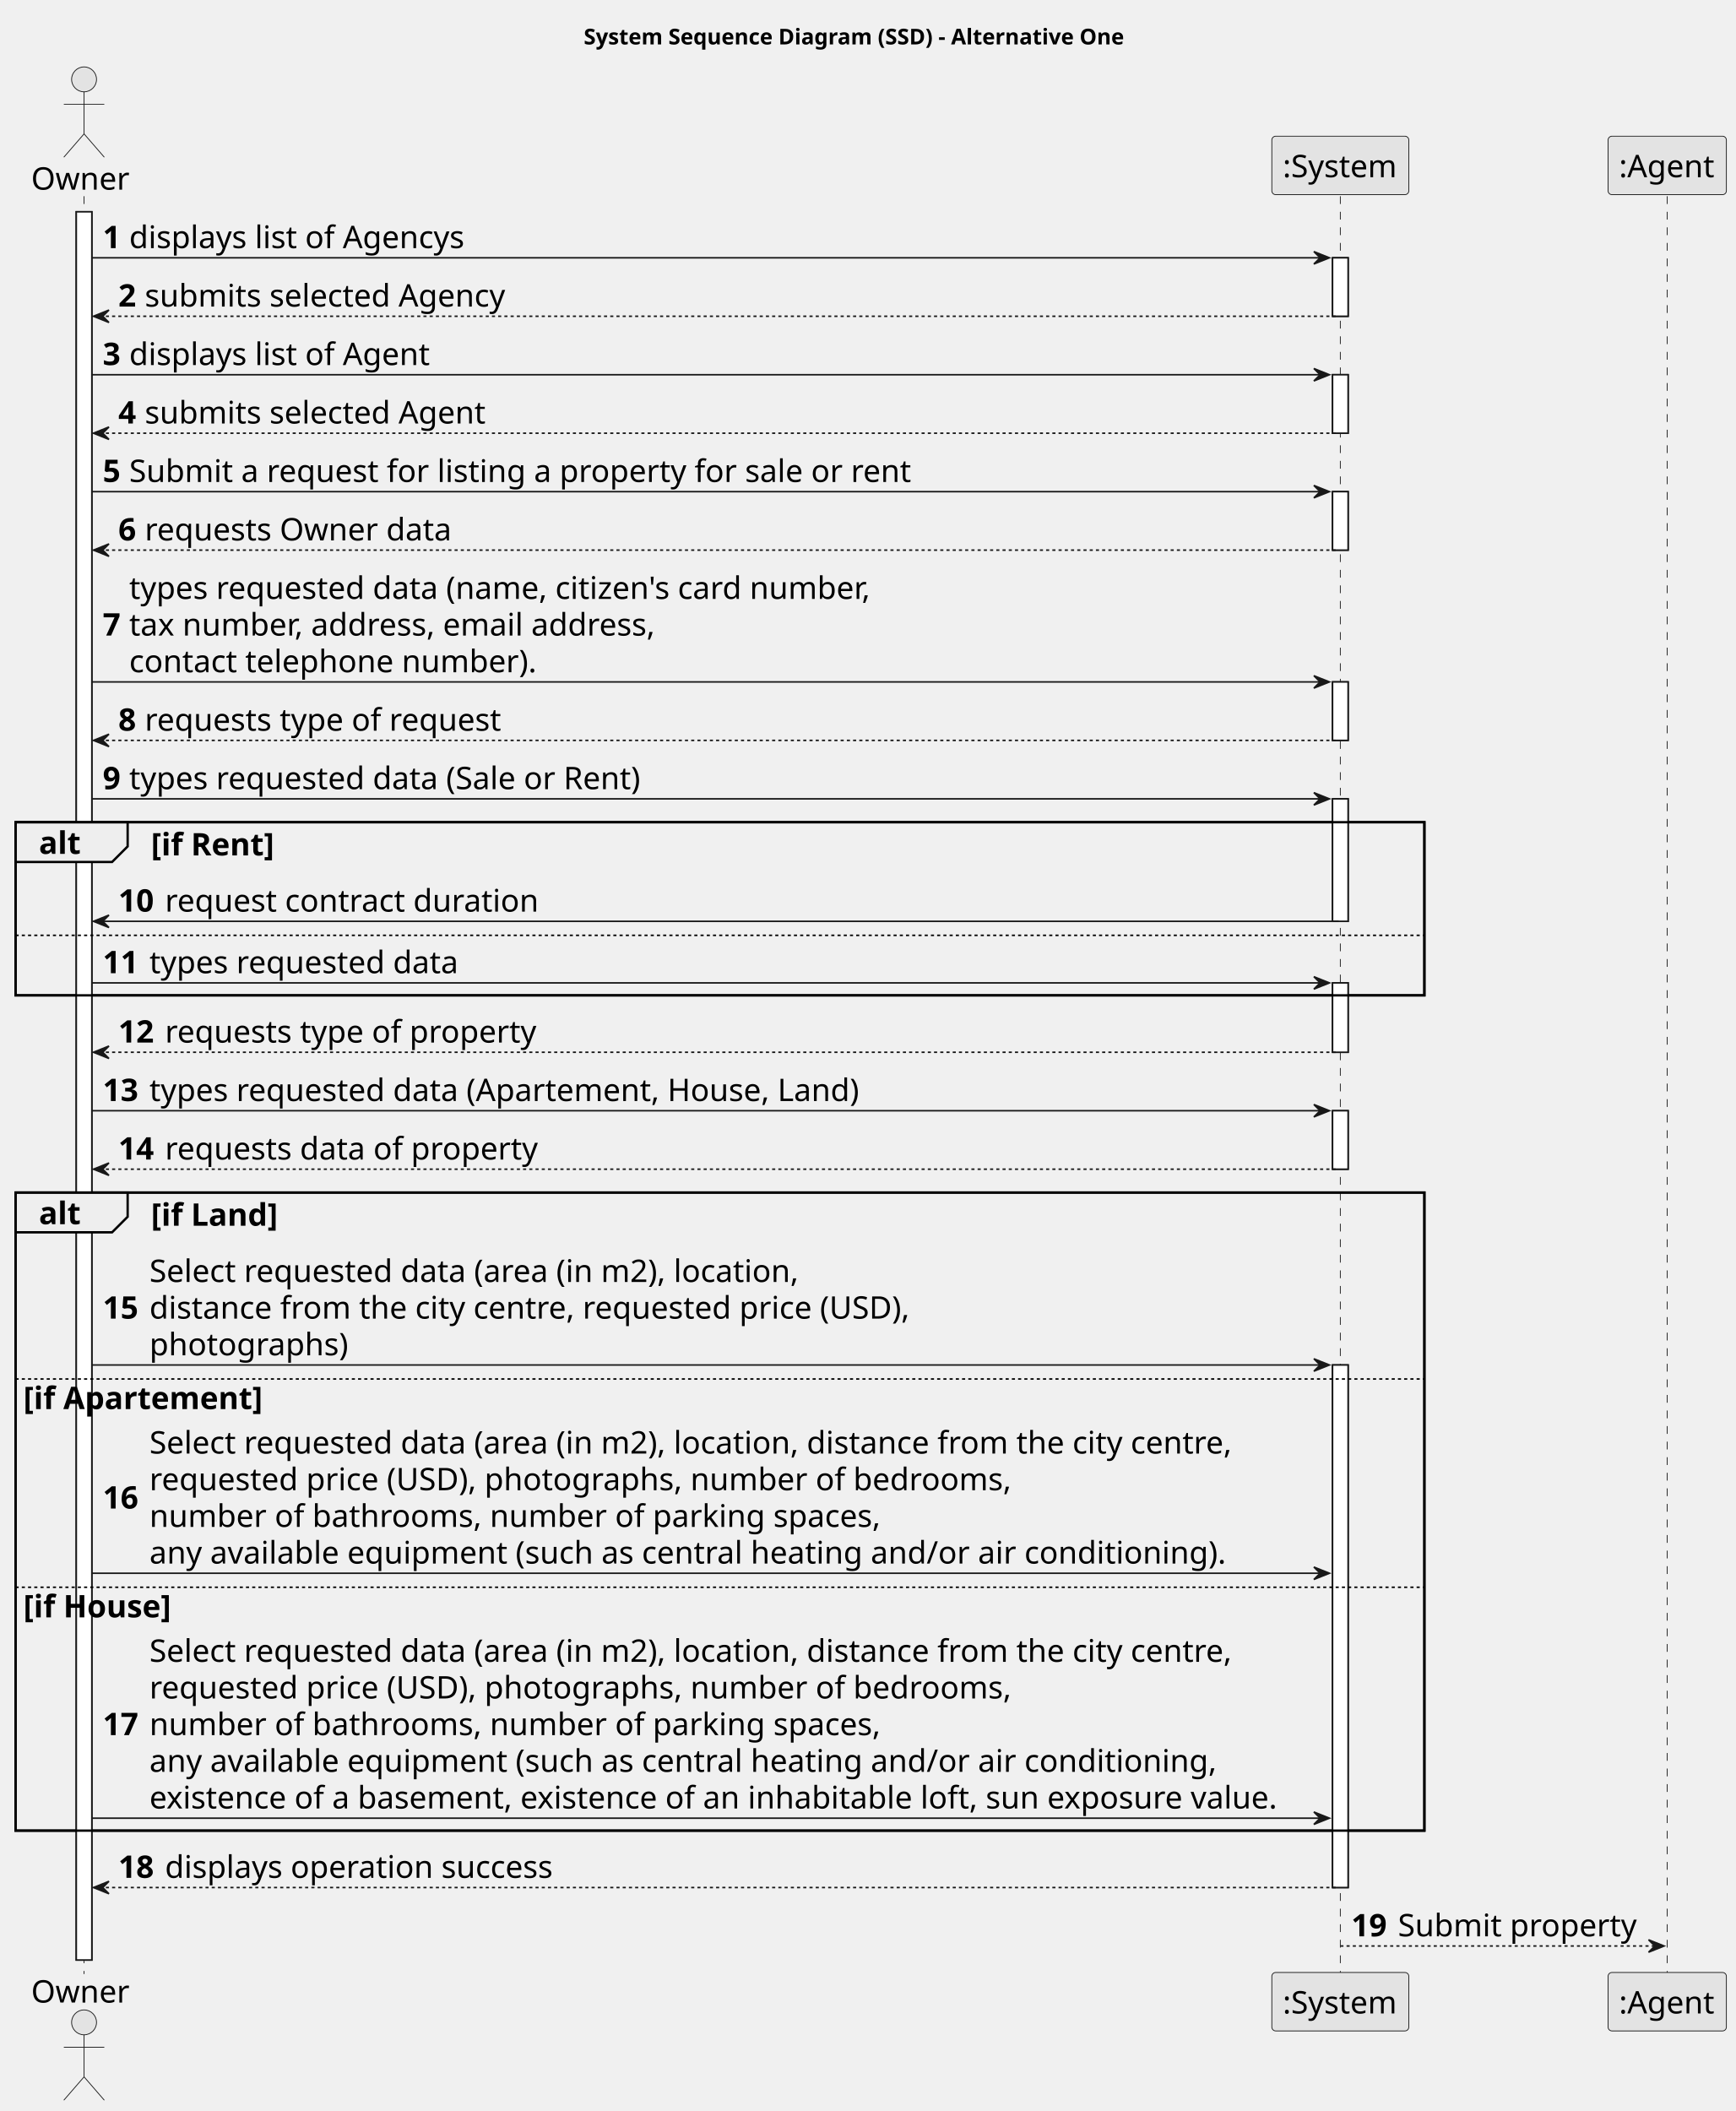
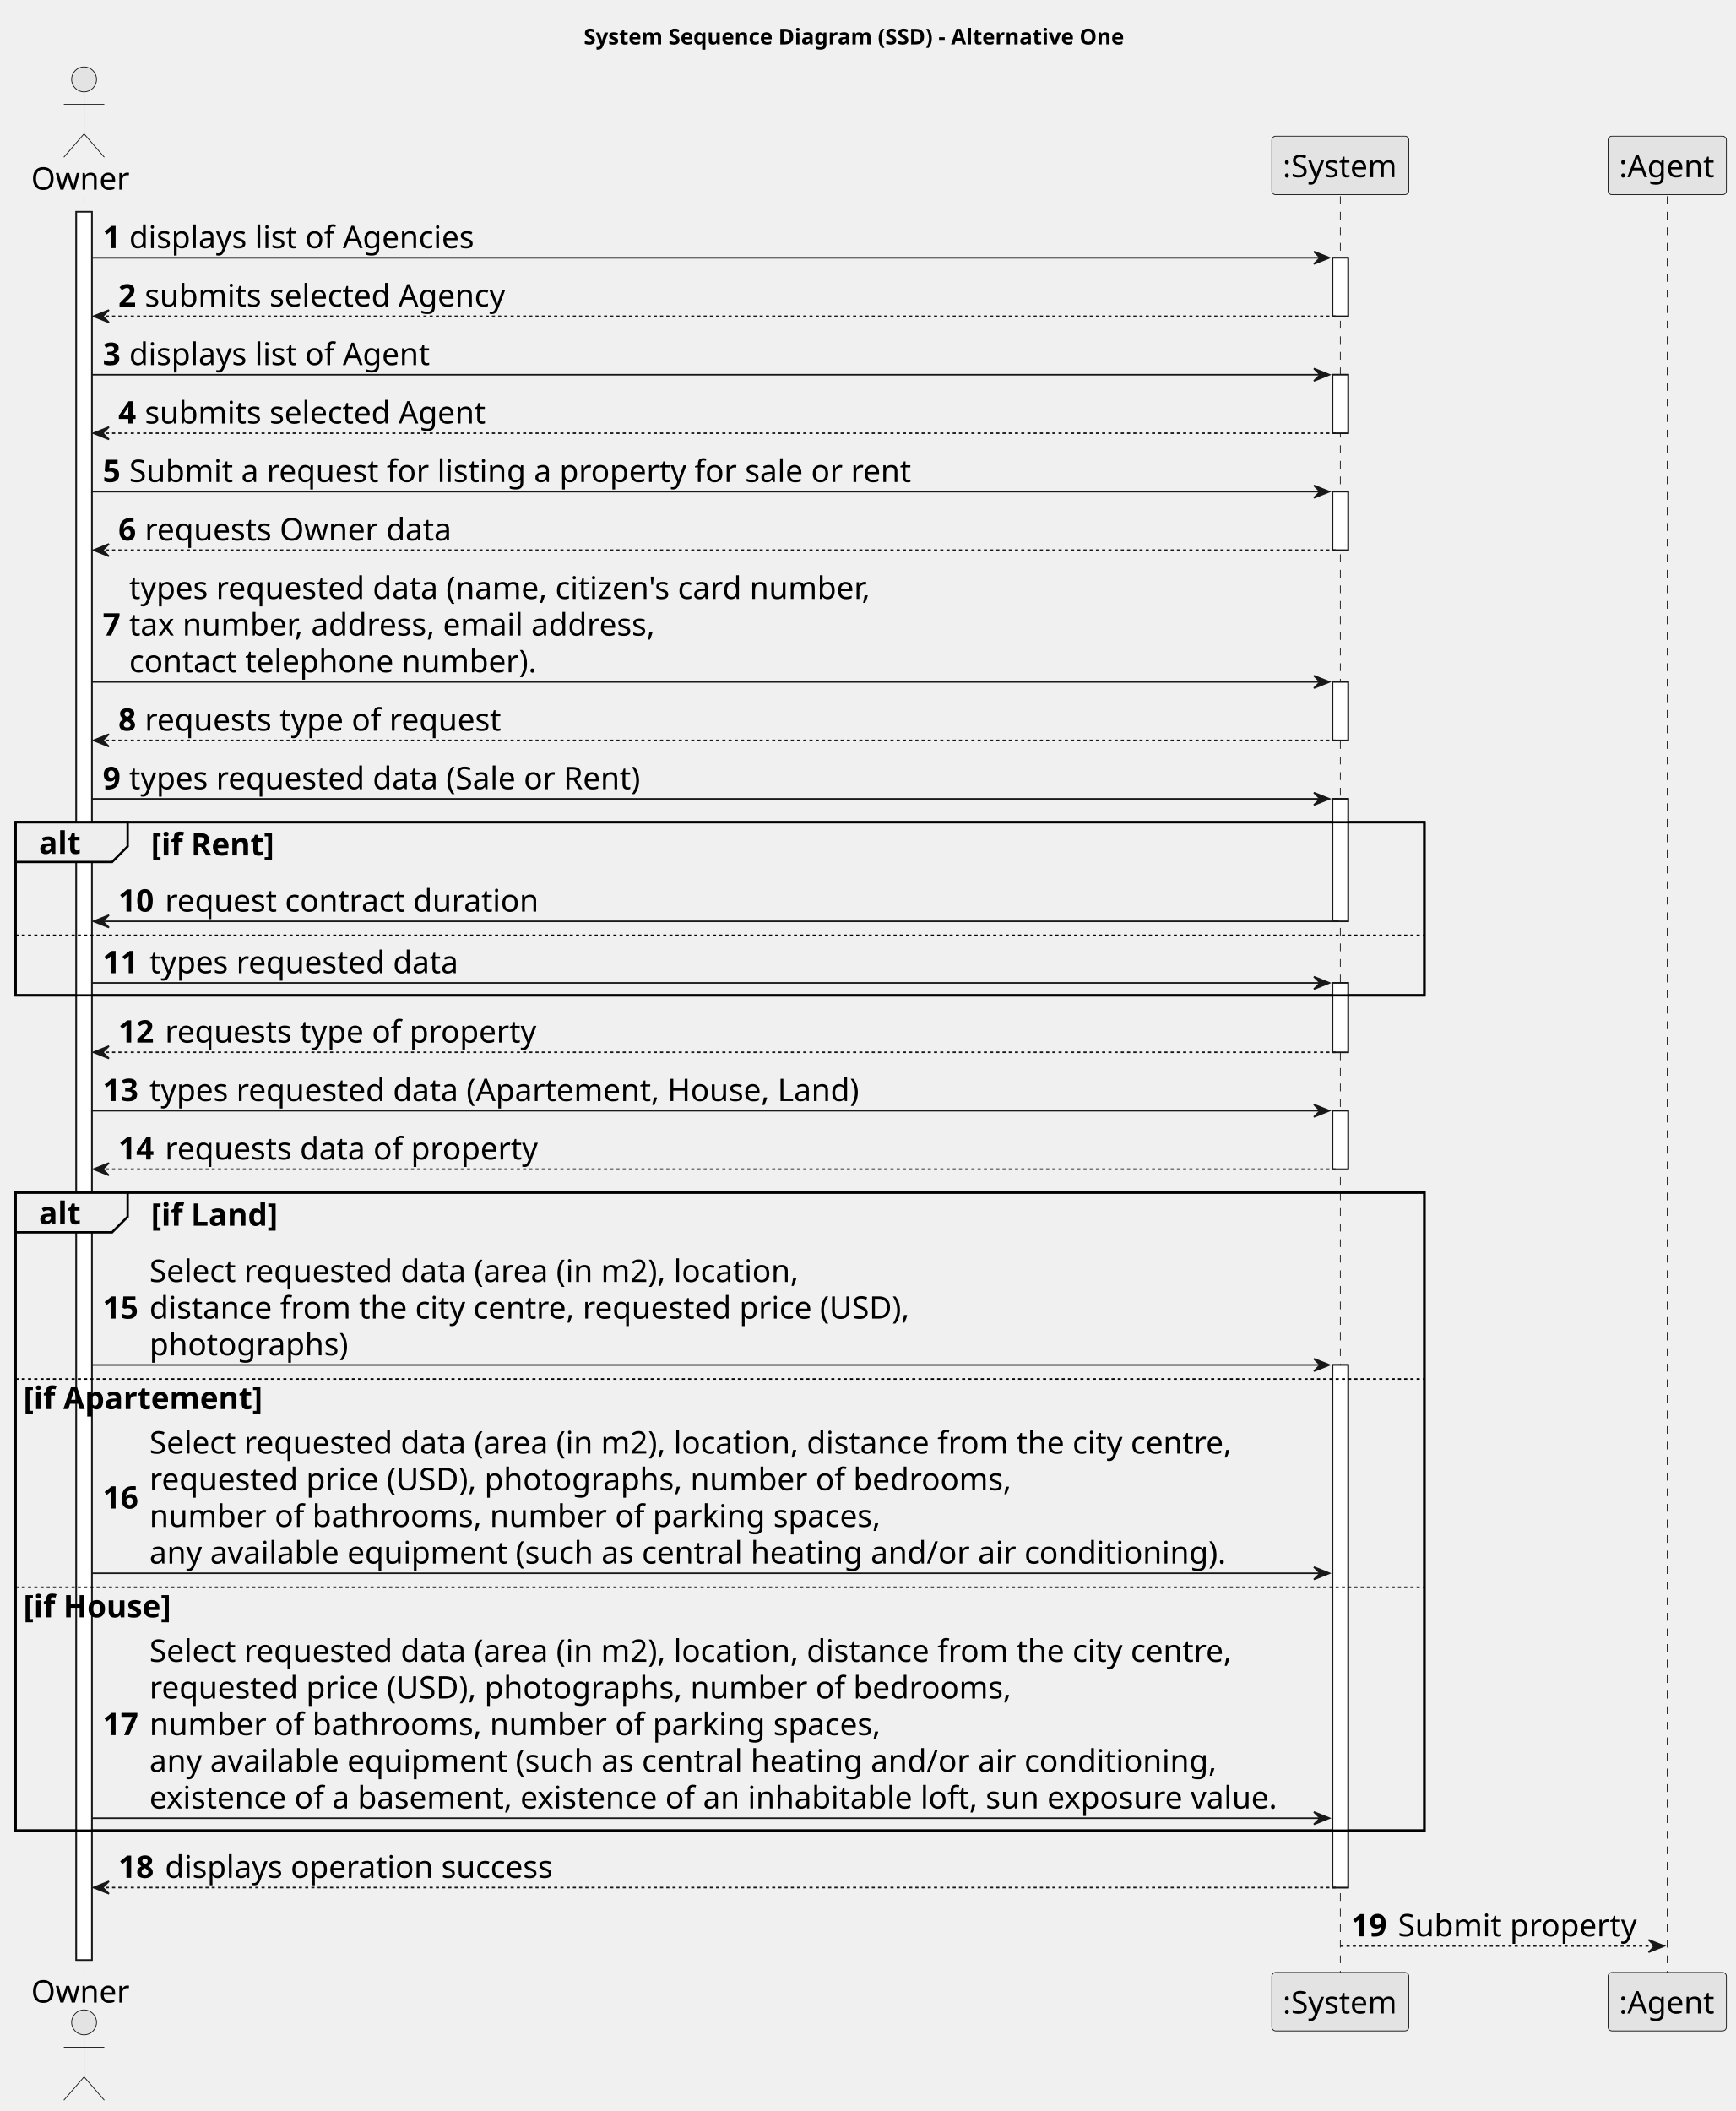
<svg xmlns="http://www.w3.org/2000/svg" contentStyleType="text/css" height="1356px" preserveAspectRatio="none" style="width:1115px;height:1356px;background:#FFFFFF;" version="1.1" viewBox="0 0 1115 1356" width="1115px" zoomAndPan="magnify">
  <defs />
  <g>
    <text fill="#000000" font-family="sans-serif" font-size="14" font-weight="bold" lengthAdjust="spacing" textLength="363" x="375" y="28.535">System Sequence Diagram (SSD) - Alternative One</text>
    <rect fill="#FFFFFF" height="1122.969" style="stroke:#181818;stroke-width:1.0;" width="10" x="49" y="136.043" />
    <rect fill="#FFFFFF" height="37.555" style="stroke:#181818;stroke-width:1.0;" width="10" x="856" y="165.598" />
    <rect fill="#FFFFFF" height="37.555" style="stroke:#181818;stroke-width:1.0;" width="10" x="856" y="240.707" />
    <rect fill="#FFFFFF" height="37.555" style="stroke:#181818;stroke-width:1.0;" width="10" x="856" y="315.816" />
    <rect fill="#FFFFFF" height="37.555" style="stroke:#181818;stroke-width:1.0;" width="10" x="856" y="438.035" />
    <rect fill="#FFFFFF" height="78.664" style="stroke:#181818;stroke-width:1.0;" width="10" x="856" y="513.144" />
    <rect fill="#FFFFFF" height="44.555" style="stroke:#181818;stroke-width:1.0;" width="10" x="856" y="631.363" />
    <rect fill="#FFFFFF" height="37.555" style="stroke:#181818;stroke-width:1.0;" width="10" x="856" y="713.473" />
    <rect fill="#FFFFFF" height="335.656" style="stroke:#181818;stroke-width:1.0;" width="10" x="856" y="876.801" />
    <rect fill="none" height="111.219" style="stroke:#000000;stroke-width:1.5;" width="905" x="10" y="528.144" />
    <rect fill="none" height="409.875" style="stroke:#000000;stroke-width:1.5;" width="905" x="10" y="766.027" />
    <line style="stroke:#181818;stroke-width:0.5;stroke-dasharray:5.0,5.0;" x1="54" x2="54" y1="126.043" y2="1268.012" />
    <line style="stroke:#181818;stroke-width:0.5;stroke-dasharray:5.0,5.0;" x1="861" x2="861" y1="126.043" y2="1268.012" />
    <line style="stroke:#181818;stroke-width:0.5;stroke-dasharray:5.0,5.0;" x1="1071" x2="1071" y1="126.043" y2="1268.012" />
    <text fill="#000000" font-family="sans-serif" font-size="20" lengthAdjust="spacing" textLength="62" x="20" y="121.824">Owner</text>
    <ellipse cx="54" cy="50.988" fill="#E3E3E3" rx="8" ry="8" style="stroke:#181818;stroke-width:0.5;" />
    <path d="M54,58.988 L54,85.988 M41,66.988 L67,66.988 M54,85.988 L41,100.988 M54,85.988 L67,100.988 " fill="none" style="stroke:#181818;stroke-width:0.5;" />
    <text fill="#000000" font-family="sans-serif" font-size="20" lengthAdjust="spacing" textLength="62" x="20" y="1286.348">Owner</text>
    <ellipse cx="54" cy="1299.066" fill="#E3E3E3" rx="8" ry="8" style="stroke:#181818;stroke-width:0.5;" />
    <path d="M54,1307.066 L54,1334.066 M41,1315.066 L67,1315.066 M54,1334.066 L41,1349.066 M54,1334.066 L67,1349.066 " fill="none" style="stroke:#181818;stroke-width:0.5;" />
    <rect fill="#E3E3E3" height="37.555" rx="2.5" ry="2.5" style="stroke:#181818;stroke-width:0.5;" width="88" x="817" y="87.488" />
    <text fill="#000000" font-family="sans-serif" font-size="20" lengthAdjust="spacing" textLength="74" x="824" y="113.824">:System</text>
    <rect fill="#E3E3E3" height="37.555" rx="2.5" ry="2.5" style="stroke:#181818;stroke-width:0.5;" width="88" x="817" y="1267.012" />
    <text fill="#000000" font-family="sans-serif" font-size="20" lengthAdjust="spacing" textLength="74" x="824" y="1293.348">:System</text>
    <rect fill="#E3E3E3" height="37.555" rx="2.5" ry="2.5" style="stroke:#181818;stroke-width:0.5;" width="76" x="1033" y="87.488" />
    <text fill="#000000" font-family="sans-serif" font-size="20" lengthAdjust="spacing" textLength="62" x="1040" y="113.824">:Agent</text>
    <rect fill="#E3E3E3" height="37.555" rx="2.5" ry="2.5" style="stroke:#181818;stroke-width:0.5;" width="76" x="1033" y="1267.012" />
    <text fill="#000000" font-family="sans-serif" font-size="20" lengthAdjust="spacing" textLength="62" x="1040" y="1293.348">:Agent</text>
    <rect fill="#FFFFFF" height="1122.969" style="stroke:#181818;stroke-width:1.0;" width="10" x="49" y="136.043" />
    <rect fill="#FFFFFF" height="37.555" style="stroke:#181818;stroke-width:1.0;" width="10" x="856" y="165.598" />
    <rect fill="#FFFFFF" height="37.555" style="stroke:#181818;stroke-width:1.0;" width="10" x="856" y="240.707" />
    <rect fill="#FFFFFF" height="37.555" style="stroke:#181818;stroke-width:1.0;" width="10" x="856" y="315.816" />
    <rect fill="#FFFFFF" height="37.555" style="stroke:#181818;stroke-width:1.0;" width="10" x="856" y="438.035" />
    <rect fill="#FFFFFF" height="78.664" style="stroke:#181818;stroke-width:1.0;" width="10" x="856" y="513.144" />
    <rect fill="#FFFFFF" height="44.555" style="stroke:#181818;stroke-width:1.0;" width="10" x="856" y="631.363" />
    <rect fill="#FFFFFF" height="37.555" style="stroke:#181818;stroke-width:1.0;" width="10" x="856" y="713.473" />
    <rect fill="#FFFFFF" height="335.656" style="stroke:#181818;stroke-width:1.0;" width="10" x="856" y="876.801" />
    <polygon fill="#181818" points="844,161.598,854,165.598,844,169.598,848,165.598" style="stroke:#181818;stroke-width:1.0;" />
    <line style="stroke:#181818;stroke-width:1.0;" x1="59" x2="850" y1="165.598" y2="165.598" />
    <text fill="#000000" font-family="sans-serif" font-size="20" font-weight="bold" lengthAdjust="spacing" textLength="13" x="66" y="159.379">1</text>
-     <text fill="#000000" font-family="sans-serif" font-size="20" lengthAdjust="spacing" textLength="224" x="83" y="159.379">displays list of Agencys</text>
+     <text fill="#000000" font-family="sans-serif" font-size="20" lengthAdjust="spacing" textLength="231" x="83" y="159.379">displays list of Agencies</text>
    <polygon fill="#181818" points="70,199.152,60,203.152,70,207.152,66,203.152" style="stroke:#181818;stroke-width:1.0;" />
    <line style="stroke:#181818;stroke-width:1.0;stroke-dasharray:2.0,2.0;" x1="64" x2="860" y1="203.152" y2="203.152" />
    <text fill="#000000" font-family="sans-serif" font-size="20" font-weight="bold" lengthAdjust="spacing" textLength="13" x="76" y="196.934">2</text>
    <text fill="#000000" font-family="sans-serif" font-size="20" lengthAdjust="spacing" textLength="237" x="93" y="196.934">submits selected Agency</text>
    <polygon fill="#181818" points="844,236.707,854,240.707,844,244.707,848,240.707" style="stroke:#181818;stroke-width:1.0;" />
    <line style="stroke:#181818;stroke-width:1.0;" x1="59" x2="850" y1="240.707" y2="240.707" />
    <text fill="#000000" font-family="sans-serif" font-size="20" font-weight="bold" lengthAdjust="spacing" textLength="13" x="66" y="234.488">3</text>
    <text fill="#000000" font-family="sans-serif" font-size="20" lengthAdjust="spacing" textLength="201" x="83" y="234.488">displays list of Agent</text>
    <polygon fill="#181818" points="70,274.262,60,278.262,70,282.262,66,278.262" style="stroke:#181818;stroke-width:1.0;" />
    <line style="stroke:#181818;stroke-width:1.0;stroke-dasharray:2.0,2.0;" x1="64" x2="860" y1="278.262" y2="278.262" />
    <text fill="#000000" font-family="sans-serif" font-size="20" font-weight="bold" lengthAdjust="spacing" textLength="13" x="76" y="272.043">4</text>
    <text fill="#000000" font-family="sans-serif" font-size="20" lengthAdjust="spacing" textLength="224" x="93" y="272.043">submits selected Agent</text>
    <polygon fill="#181818" points="844,311.816,854,315.816,844,319.816,848,315.816" style="stroke:#181818;stroke-width:1.0;" />
    <line style="stroke:#181818;stroke-width:1.0;" x1="59" x2="850" y1="315.816" y2="315.816" />
    <text fill="#000000" font-family="sans-serif" font-size="20" font-weight="bold" lengthAdjust="spacing" textLength="13" x="66" y="309.598">5</text>
    <text fill="#000000" font-family="sans-serif" font-size="20" lengthAdjust="spacing" textLength="513" x="83" y="309.598">Submit a request for listing a property for sale or rent</text>
    <polygon fill="#181818" points="70,349.371,60,353.371,70,357.371,66,353.371" style="stroke:#181818;stroke-width:1.0;" />
    <line style="stroke:#181818;stroke-width:1.0;stroke-dasharray:2.0,2.0;" x1="64" x2="860" y1="353.371" y2="353.371" />
    <text fill="#000000" font-family="sans-serif" font-size="20" font-weight="bold" lengthAdjust="spacing" textLength="13" x="76" y="347.152">6</text>
    <text fill="#000000" font-family="sans-serif" font-size="20" lengthAdjust="spacing" textLength="198" x="93" y="347.152">requests Owner data</text>
    <polygon fill="#181818" points="844,434.035,854,438.035,844,442.035,848,438.035" style="stroke:#181818;stroke-width:1.0;" />
    <line style="stroke:#181818;stroke-width:1.0;" x1="59" x2="850" y1="438.035" y2="438.035" />
    <text fill="#000000" font-family="sans-serif" font-size="20" font-weight="bold" lengthAdjust="spacing" textLength="13" x="66" y="408.262">7</text>
    <text fill="#000000" font-family="sans-serif" font-size="20" lengthAdjust="spacing" textLength="492" x="83" y="384.707">types requested data (name, citizen's card number,</text>
    <text fill="#000000" font-family="sans-serif" font-size="20" lengthAdjust="spacing" textLength="352" x="83" y="408.262">tax number, address, email address,</text>
    <text fill="#000000" font-family="sans-serif" font-size="20" lengthAdjust="spacing" textLength="264" x="83" y="431.816">contact telephone number).</text>
    <polygon fill="#181818" points="70,471.59,60,475.59,70,479.59,66,475.59" style="stroke:#181818;stroke-width:1.0;" />
    <line style="stroke:#181818;stroke-width:1.0;stroke-dasharray:2.0,2.0;" x1="64" x2="860" y1="475.59" y2="475.59" />
    <text fill="#000000" font-family="sans-serif" font-size="20" font-weight="bold" lengthAdjust="spacing" textLength="13" x="76" y="469.371">8</text>
    <text fill="#000000" font-family="sans-serif" font-size="20" lengthAdjust="spacing" textLength="232" x="93" y="469.371">requests type of request</text>
    <polygon fill="#181818" points="844,509.144,854,513.144,844,517.144,848,513.144" style="stroke:#181818;stroke-width:1.0;" />
    <line style="stroke:#181818;stroke-width:1.0;" x1="59" x2="850" y1="513.144" y2="513.144" />
    <text fill="#000000" font-family="sans-serif" font-size="20" font-weight="bold" lengthAdjust="spacing" textLength="13" x="66" y="506.926">9</text>
    <text fill="#000000" font-family="sans-serif" font-size="20" lengthAdjust="spacing" textLength="335" x="83" y="506.926">types requested data (Sale or Rent)</text>
    <path d="M10,528.144 L82,528.144 L82,543.699 L72,553.699 L10,553.699 L10,528.144 " fill="#EEEEEE" style="stroke:#000000;stroke-width:1.5;" />
    <rect fill="none" height="111.219" style="stroke:#000000;stroke-width:1.5;" width="905" x="10" y="528.144" />
    <text fill="#000000" font-family="sans-serif" font-size="20" font-weight="bold" lengthAdjust="spacing" textLength="27" x="25" y="548.481">alt</text>
    <text fill="#000000" font-family="sans-serif" font-size="20" font-weight="bold" lengthAdjust="spacing" textLength="83" x="97" y="549.481">[if Rent]</text>
    <polygon fill="#181818" points="70,587.809,60,591.809,70,595.809,66,591.809" style="stroke:#181818;stroke-width:1.0;" />
    <line style="stroke:#181818;stroke-width:1.0;" x1="64" x2="860" y1="591.809" y2="591.809" />
    <text fill="#000000" font-family="sans-serif" font-size="20" font-weight="bold" lengthAdjust="spacing" textLength="26" x="76" y="585.59">10</text>
    <text fill="#000000" font-family="sans-serif" font-size="20" lengthAdjust="spacing" textLength="242" x="106" y="585.59">request contract duration</text>
    <line style="stroke:#000000;stroke-width:1.0;stroke-dasharray:2.0,2.0;" x1="10" x2="915" y1="600.809" y2="600.809" />
    <polygon fill="#181818" points="844,627.363,854,631.363,844,635.363,848,631.363" style="stroke:#181818;stroke-width:1.0;" />
    <line style="stroke:#181818;stroke-width:1.0;" x1="59" x2="850" y1="631.363" y2="631.363" />
    <text fill="#000000" font-family="sans-serif" font-size="20" font-weight="bold" lengthAdjust="spacing" textLength="26" x="66" y="625.144">11</text>
    <text fill="#000000" font-family="sans-serif" font-size="20" lengthAdjust="spacing" textLength="201" x="96" y="625.144">types requested data</text>
    <polygon fill="#181818" points="70,671.918,60,675.918,70,679.918,66,675.918" style="stroke:#181818;stroke-width:1.0;" />
    <line style="stroke:#181818;stroke-width:1.0;stroke-dasharray:2.0,2.0;" x1="64" x2="860" y1="675.918" y2="675.918" />
    <text fill="#000000" font-family="sans-serif" font-size="20" font-weight="bold" lengthAdjust="spacing" textLength="26" x="76" y="669.699">12</text>
    <text fill="#000000" font-family="sans-serif" font-size="20" lengthAdjust="spacing" textLength="242" x="106" y="669.699">requests type of property</text>
    <polygon fill="#181818" points="844,709.473,854,713.473,844,717.473,848,713.473" style="stroke:#181818;stroke-width:1.0;" />
    <line style="stroke:#181818;stroke-width:1.0;" x1="59" x2="850" y1="713.473" y2="713.473" />
    <text fill="#000000" font-family="sans-serif" font-size="20" font-weight="bold" lengthAdjust="spacing" textLength="26" x="66" y="707.254">13</text>
    <text fill="#000000" font-family="sans-serif" font-size="20" lengthAdjust="spacing" textLength="465" x="96" y="707.254">types requested data (Apartement, House, Land)</text>
    <polygon fill="#181818" points="70,747.027,60,751.027,70,755.027,66,751.027" style="stroke:#181818;stroke-width:1.0;" />
    <line style="stroke:#181818;stroke-width:1.0;stroke-dasharray:2.0,2.0;" x1="64" x2="860" y1="751.027" y2="751.027" />
    <text fill="#000000" font-family="sans-serif" font-size="20" font-weight="bold" lengthAdjust="spacing" textLength="26" x="76" y="744.809">14</text>
    <text fill="#000000" font-family="sans-serif" font-size="20" lengthAdjust="spacing" textLength="243" x="106" y="744.809">requests data of property</text>
    <path d="M10,766.027 L82,766.027 L82,781.582 L72,791.582 L10,791.582 L10,766.027 " fill="#EEEEEE" style="stroke:#000000;stroke-width:1.5;" />
    <rect fill="none" height="409.875" style="stroke:#000000;stroke-width:1.5;" width="905" x="10" y="766.027" />
    <text fill="#000000" font-family="sans-serif" font-size="20" font-weight="bold" lengthAdjust="spacing" textLength="27" x="25" y="786.363">alt</text>
    <text fill="#000000" font-family="sans-serif" font-size="20" font-weight="bold" lengthAdjust="spacing" textLength="86" x="97" y="787.363">[if Land]</text>
    <polygon fill="#181818" points="844,872.801,854,876.801,844,880.801,848,876.801" style="stroke:#181818;stroke-width:1.0;" />
    <line style="stroke:#181818;stroke-width:1.0;" x1="59" x2="850" y1="876.801" y2="876.801" />
    <text fill="#000000" font-family="sans-serif" font-size="20" font-weight="bold" lengthAdjust="spacing" textLength="26" x="66" y="847.027">15</text>
    <text fill="#000000" font-family="sans-serif" font-size="20" lengthAdjust="spacing" textLength="430" x="96" y="823.473">Select requested data (area (in m2), location,</text>
    <text fill="#000000" font-family="sans-serif" font-size="20" lengthAdjust="spacing" textLength="500" x="96" y="847.027">distance from the city centre, requested price (USD),</text>
    <text fill="#000000" font-family="sans-serif" font-size="20" lengthAdjust="spacing" textLength="129" x="96" y="870.582">photographs)</text>
    <line style="stroke:#000000;stroke-width:1.0;stroke-dasharray:2.0,2.0;" x1="10" x2="915" y1="885.801" y2="885.801" />
    <text fill="#000000" font-family="sans-serif" font-size="20" font-weight="bold" lengthAdjust="spacing" textLength="157" x="15" y="905.137">[if Apartement]</text>
    <polygon fill="#181818" points="844,1006.574,854,1010.574,844,1014.574,848,1010.574" style="stroke:#181818;stroke-width:1.0;" />
    <line style="stroke:#181818;stroke-width:1.0;" x1="59" x2="850" y1="1010.574" y2="1010.574" />
    <text fill="#000000" font-family="sans-serif" font-size="20" font-weight="bold" lengthAdjust="spacing" textLength="26" x="66" y="969.023">16</text>
    <text fill="#000000" font-family="sans-serif" font-size="20" lengthAdjust="spacing" textLength="714" x="96" y="933.691">Select requested data (area (in m2), location, distance from the city centre,</text>
    <text fill="#000000" font-family="sans-serif" font-size="20" lengthAdjust="spacing" textLength="566" x="96" y="957.246">requested price (USD), photographs, number of bedrooms,</text>
    <text fill="#000000" font-family="sans-serif" font-size="20" lengthAdjust="spacing" textLength="479" x="96" y="980.801">number of bathrooms, number of parking spaces,</text>
    <text fill="#000000" font-family="sans-serif" font-size="20" lengthAdjust="spacing" textLength="708" x="96" y="1004.356">any available equipment (such as central heating and/or air conditioning).</text>
    <line style="stroke:#000000;stroke-width:1.0;stroke-dasharray:2.0,2.0;" x1="10" x2="915" y1="1019.574" y2="1019.574" />
    <text fill="#000000" font-family="sans-serif" font-size="20" font-weight="bold" lengthAdjust="spacing" textLength="101" x="15" y="1038.91">[if House]</text>
    <polygon fill="#181818" points="844,1163.902,854,1167.902,844,1171.902,848,1167.902" style="stroke:#181818;stroke-width:1.0;" />
    <line style="stroke:#181818;stroke-width:1.0;" x1="59" x2="850" y1="1167.902" y2="1167.902" />
    <text fill="#000000" font-family="sans-serif" font-size="20" font-weight="bold" lengthAdjust="spacing" textLength="26" x="66" y="1114.574">17</text>
    <text fill="#000000" font-family="sans-serif" font-size="20" lengthAdjust="spacing" textLength="714" x="96" y="1067.465">Select requested data (area (in m2), location, distance from the city centre,</text>
    <text fill="#000000" font-family="sans-serif" font-size="20" lengthAdjust="spacing" textLength="566" x="96" y="1091.02">requested price (USD), photographs, number of bedrooms,</text>
    <text fill="#000000" font-family="sans-serif" font-size="20" lengthAdjust="spacing" textLength="479" x="96" y="1114.574">number of bathrooms, number of parking spaces,</text>
    <text fill="#000000" font-family="sans-serif" font-size="20" lengthAdjust="spacing" textLength="701" x="96" y="1138.129">any available equipment (such as central heating and/or air conditioning,</text>
    <text fill="#000000" font-family="sans-serif" font-size="20" lengthAdjust="spacing" textLength="743" x="96" y="1161.684">existence of a basement, existence of an inhabitable loft, sun exposure value.</text>
    <polygon fill="#181818" points="70,1208.457,60,1212.457,70,1216.457,66,1212.457" style="stroke:#181818;stroke-width:1.0;" />
    <line style="stroke:#181818;stroke-width:1.0;stroke-dasharray:2.0,2.0;" x1="64" x2="860" y1="1212.457" y2="1212.457" />
    <text fill="#000000" font-family="sans-serif" font-size="20" font-weight="bold" lengthAdjust="spacing" textLength="26" x="76" y="1206.238">18</text>
    <text fill="#000000" font-family="sans-serif" font-size="20" lengthAdjust="spacing" textLength="256" x="106" y="1206.238">displays operation success</text>
    <polygon fill="#181818" points="1059,1246.012,1069,1250.012,1059,1254.012,1063,1250.012" style="stroke:#181818;stroke-width:1.0;" />
    <line style="stroke:#181818;stroke-width:1.0;stroke-dasharray:2.0,2.0;" x1="861" x2="1065" y1="1250.012" y2="1250.012" />
    <text fill="#000000" font-family="sans-serif" font-size="20" font-weight="bold" lengthAdjust="spacing" textLength="26" x="868" y="1243.793">19</text>
    <text fill="#000000" font-family="sans-serif" font-size="20" lengthAdjust="spacing" textLength="156" x="898" y="1243.793">Submit property</text>
  </g>
</svg>
